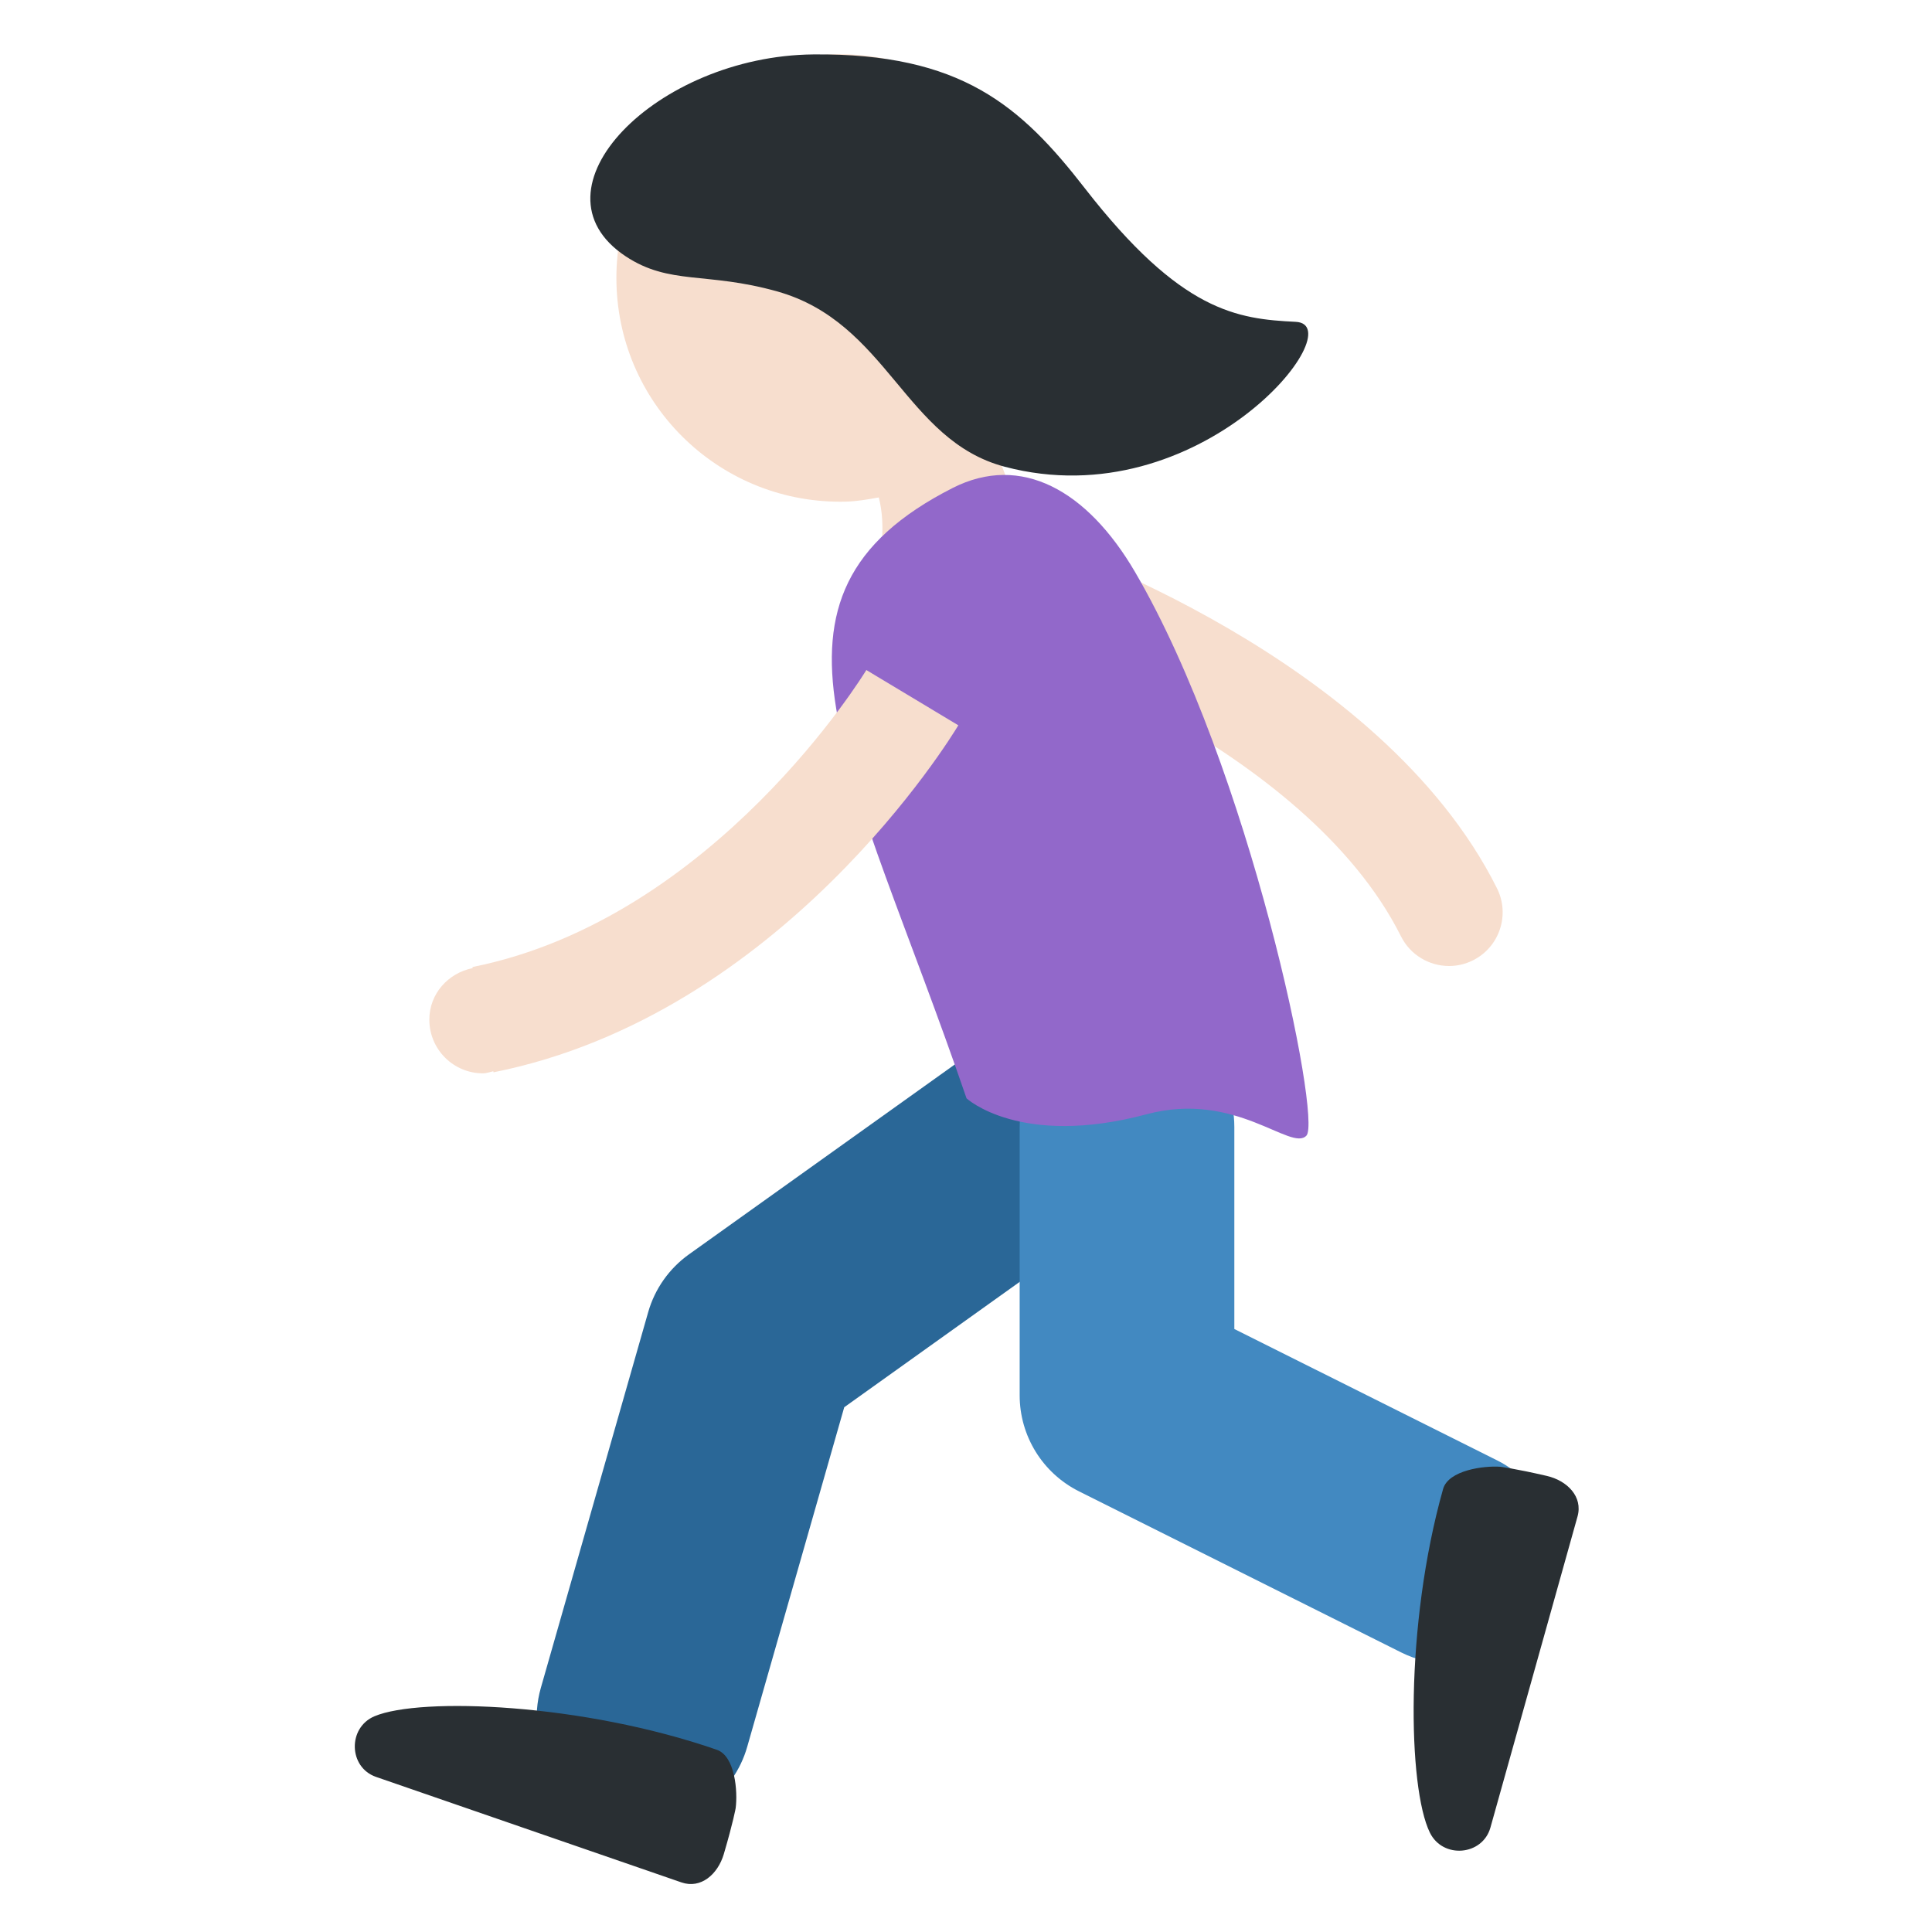
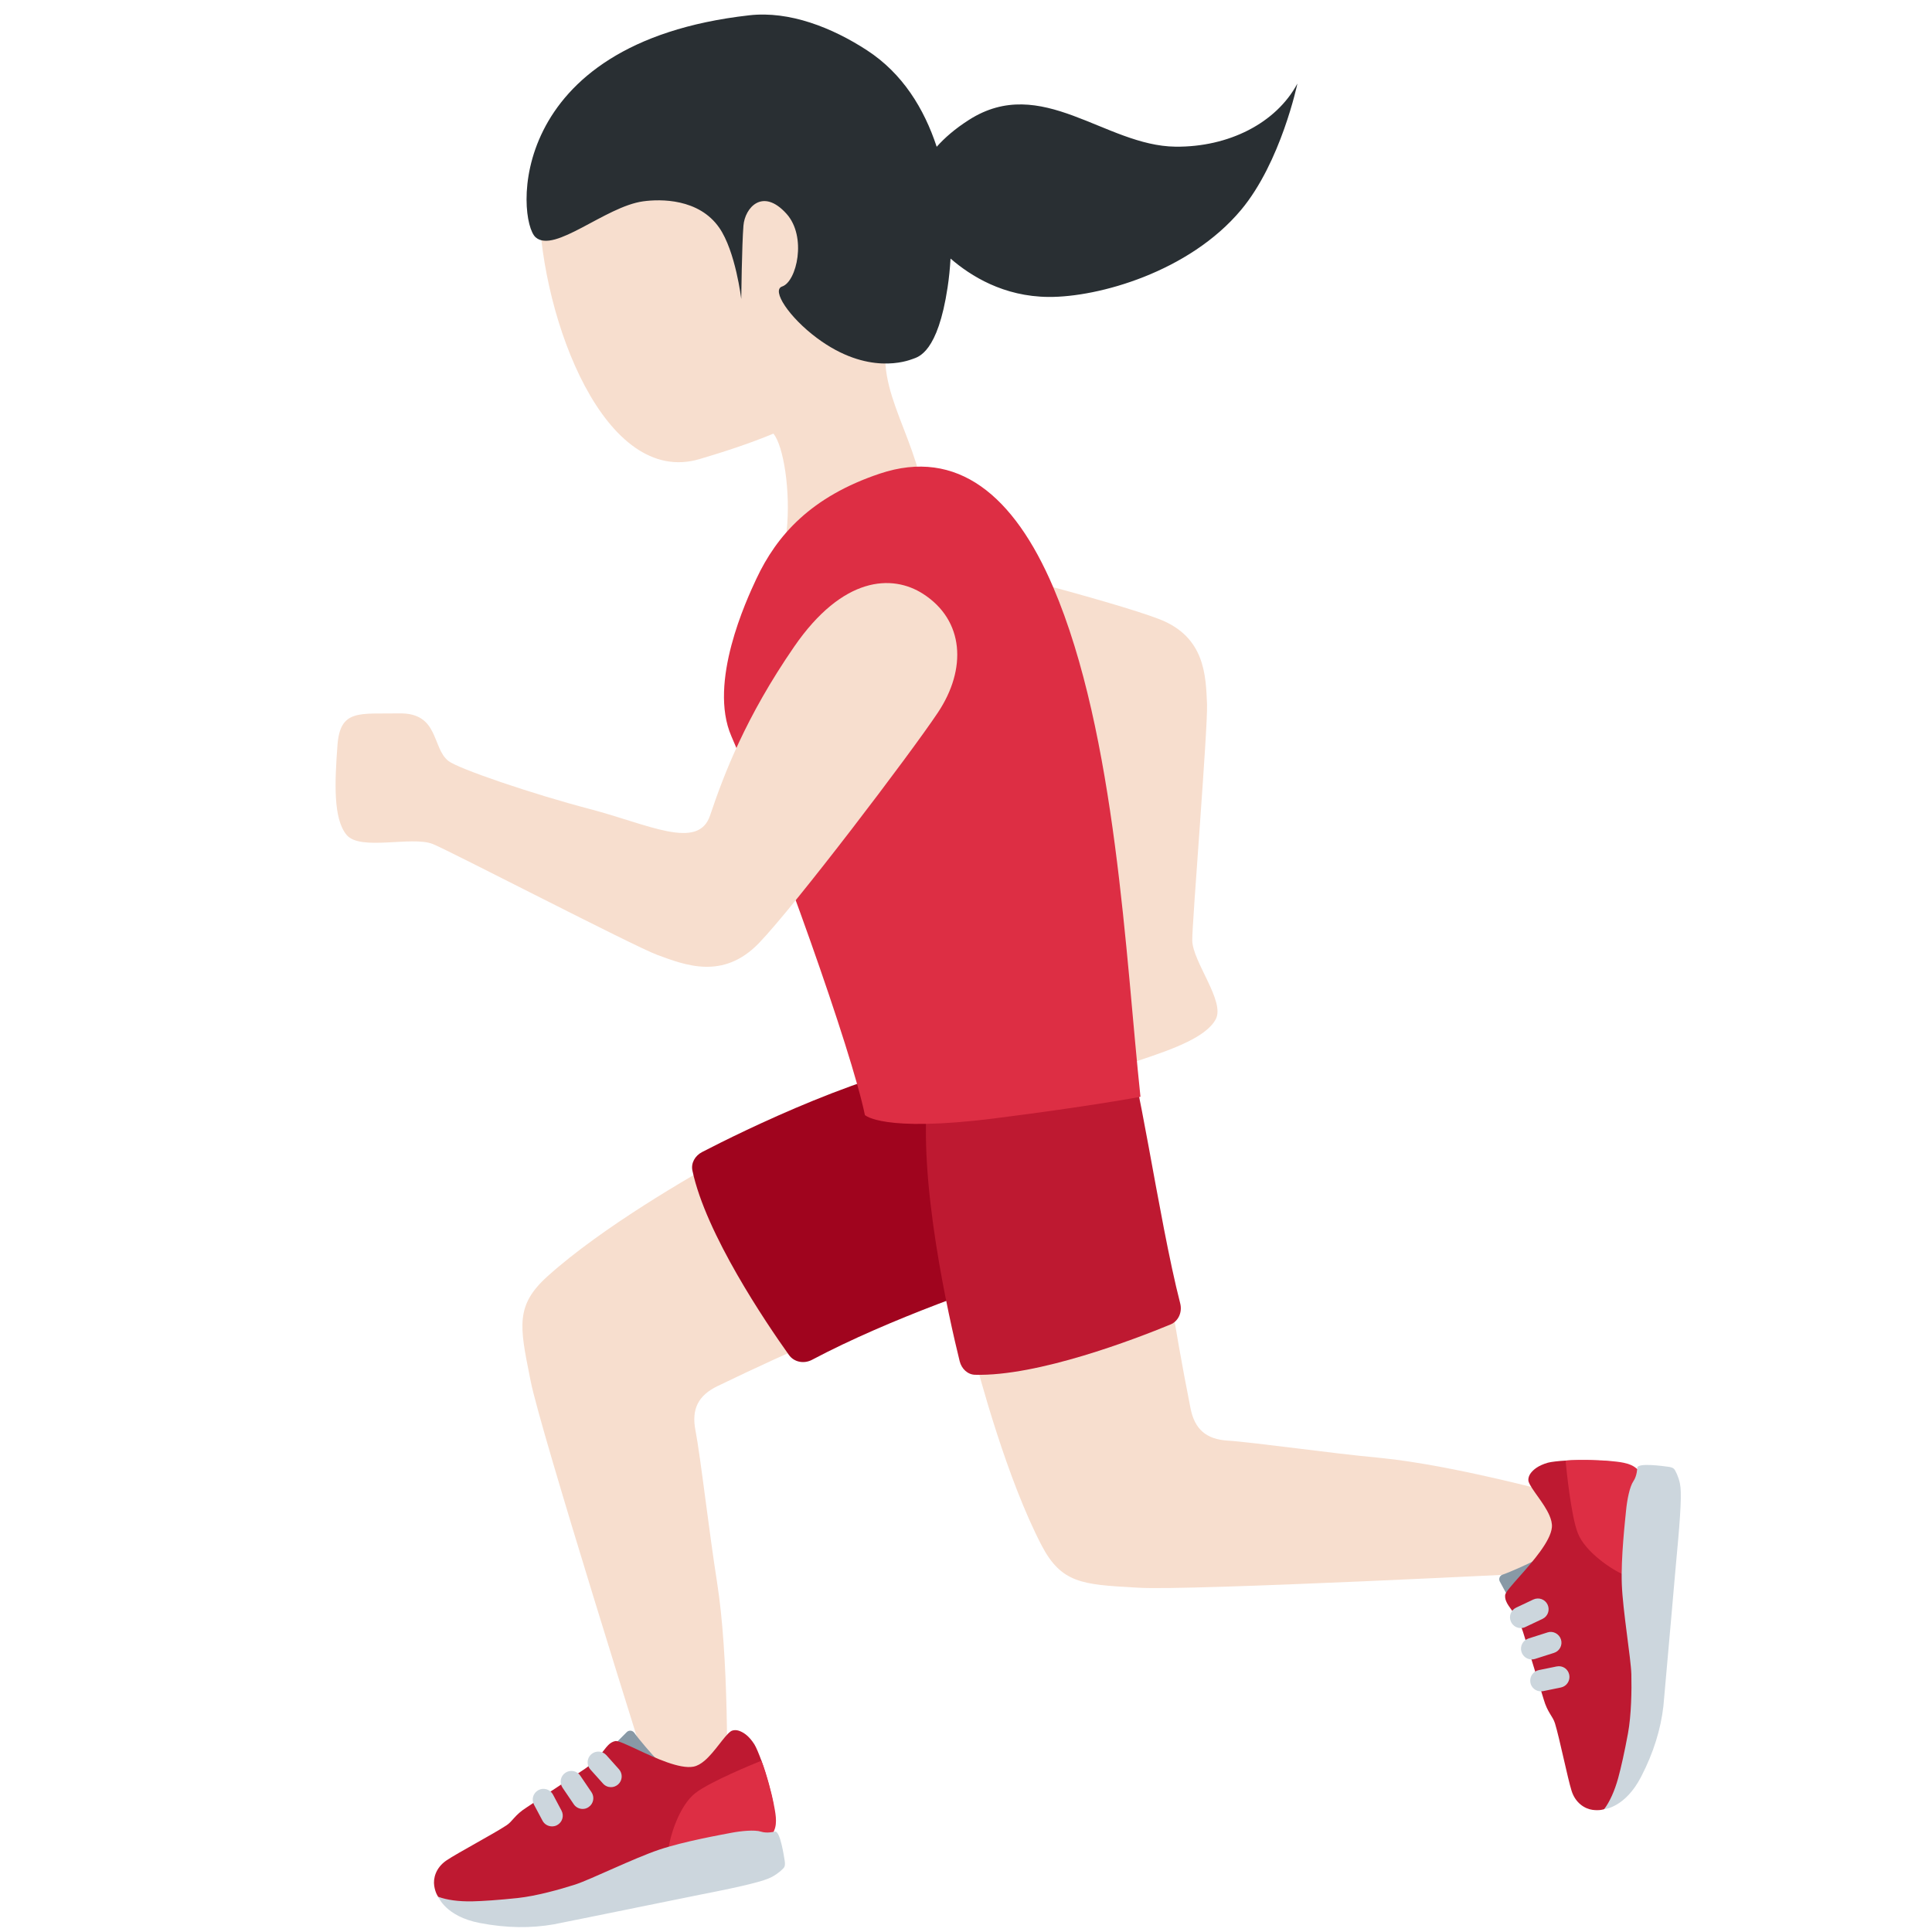
<svg xmlns="http://www.w3.org/2000/svg" viewBox="0 0 36 36">
-   <path fill="#2A6797" d="M12.002 34.001c-.182 0-.367-.025-.55-.078-1.062-.304-1.677-1.41-1.374-2.473l2-7c.124-.435.392-.814.76-1.077l7-5c.896-.642 2.147-.435 2.789.465.642.898.434 2.147-.465 2.789l-6.431 4.595-1.808 6.328c-.251.878-1.051 1.45-1.921 1.451z" />
-   <path fill="#4289C1" d="M26.998 31c-.3 0-.605-.067-.892-.211l-6-3C19.428 27.45 19 26.758 19 26v-5c0-1.104.896-2 2-2s2 .896 2 2v3.764l4.895 2.447c.988.494 1.389 1.695.895 2.684-.352.701-1.058 1.105-1.792 1.105z" />
-   <path fill="#292F33" d="M29.395 28.257c.103-.369-.192-.668-.574-.756-.611-.141-.867-.17-.867-.17-.305-.022-.965.064-1.064.414-.717 2.543-.657 5.569-.246 6.404.242.493.981.429 1.128-.095l1.623-5.797zm-16.697 6.819c.362.125.678-.152.789-.528.177-.601.221-.856.221-.856.04-.303-.007-.967-.35-1.087-2.496-.867-5.52-.986-6.378-.626-.506.213-.486.954.027 1.131l5.691 1.966z" />
-   <path fill="#F7DECE" d="M19.822 5.072c-.059-2.302-1.974-4.12-4.275-4.06-2.302.059-4.119 1.973-4.06 4.275.059 2.302 1.973 4.119 4.275 4.06.211-.005.412-.042.613-.078.061.238.091.539.047.958-.207 1.94 2.472 2.616 2.677.672.116-1.101-.345-1.915-.606-2.688.839-.786 1.361-1.901 1.329-3.139z" />
-   <path fill="#292F33" d="M24.144 5.997c-1.085-.054-2.134-.177-3.928-2.487-1.192-1.536-2.305-2.522-5.061-2.496-2.925.027-5.375 2.516-3.498 3.761.819.543 1.505.285 2.821.654 2.065.578 2.378 2.775 4.244 3.268 3.651.965 6.507-2.647 5.422-2.7z" />
-   <path fill="#F7DECE" d="M27.001 18c-.367 0-.72-.202-.896-.553-1.788-3.576-7.366-5.481-7.423-5.5-.523-.175-.806-.742-.63-1.265.174-.523.735-.809 1.264-.632.261.087 6.418 2.181 8.578 6.502.247.494.047 1.095-.447 1.342-.143.072-.296.106-.446.106z" />
-   <path fill="#9268CA" d="M21.149 10.657c-.89-1.522-2.123-2.212-3.398-1.564-3.992 2.029-1.881 5.138.259 11.373 0 0 1 .927 3.358.296 1.659-.444 2.691.706 2.976.398.285-.309-1.053-6.839-3.195-10.503z" />
-   <path fill="#F7DECE" d="M16.143 12.485c-.028.046-2.825 4.631-7.339 5.534l.004.02C8.351 18.131 8 18.516 8 19c0 .553.448 1 1 1 .068 0 .128-.025.192-.039l.004.02c5.372-1.074 8.529-6.246 8.661-6.466l-1.714-1.03z" />
+   <path fill="#F7DECE" d="M13.483 21.579c-.58.32-2.256 1.279-3.282 2.204-.596.537-.518.928-.329 1.871l.017.085c.186.932 2.106 7.039 2.483 8.232l1.168-.291c.014-.621.043-2.801-.18-4.205-.074-.47-.149-1.036-.217-1.549-.07-.532-.138-1.035-.184-1.273-.077-.396.05-.65.411-.825.772-.374 1.437-.671 1.764-.814l-1.651-3.435zm10.673 5.408c-.533-.065-1.037-.128-1.278-.143-.403-.025-.618-.212-.695-.606-.168-.842-.288-1.56-.345-1.912l-3.74.733c.164.643.671 2.505 1.308 3.732.369.711.767.734 1.726.789l.088.005c.95.057 7.342-.266 8.593-.33l.013-1.205c-.597-.169-2.699-.746-4.114-.885-.476-.044-1.042-.114-1.556-.178z" />
+   <path fill="#8899A6" d="M28.11 29.77l-.166-.306c-.021-.049.003-.106.054-.123.16-.055.483-.203.596-.262-.098.224-.21.582-.335.69-.048.041-.124.059-.149.001z" />
+   <path fill="#BE1931" d="M30.53 27.396c-.13-.104-.427-.155-.613-.173-.129-.013-.464-.023-.746-.007-.127.007-.272.023-.331.04-.185.054-.266.131-.31.185-.053.065-.058.134-.046.169.049.143.284.39.386.625.034.078.054.155.047.226-.025.258-.354.633-.6.911-.148.167-.266.299-.271.35-.005.055.01.102.035.148v.002c.067.123.214.251.314.587.065.217.369 1.205.369 1.205.073.252.17.313.211.449.085.277.235 1.021.309 1.256.074.235.253.336.39.355.138.019.217-.013.217-.013s.322-.145.535-1.352c.154-.872.018-1.007-.098-2.317-.114-1.312.202-2.646.202-2.646z" />
+   <path fill="#DD2E44" d="M30.261 29.344c-.219-.09-.72-.42-.86-.775-.127-.321-.213-1.188-.229-1.353.269-.024.682-.006.815.006.175.017.377.031.498.134l.046.04c-.001 0-.215 1.376-.27 1.948z" />
+   <path fill="#CCD6DD" d="M28.337 30.337c-.075 0-.146-.042-.181-.115-.048-.1-.005-.219.095-.266l.319-.151c.104-.048.22-.004.267.095.047.1.005.219-.095.266l-.319.151c-.028.014-.058.02-.086.02zm.204.584c-.085 0-.163-.054-.19-.139-.034-.105.024-.218.13-.251l.354-.113c.1-.035.217.024.251.13.034.105-.024.218-.13.251l-.354.113c-.02.006-.04.009-.061.009zm.172.595c-.094 0-.177-.065-.196-.16-.021-.108.048-.214.156-.236l.332-.068c.114-.023.214.048.236.156.021.108-.048.214-.156.236l-.332.068c-.014.002-.027.004-.04.004zm2.59-3.873c-.006-.027-.025-.128-.095-.252-.023-.042-.077-.055-.131-.061-.067-.009-.56-.08-.569.02 0 0-.002.148-.072.25-.07.102-.118.352-.136.539-.018.186-.098.887-.08 1.379.018.492.17 1.383.178 1.68.007.297 0 .759-.063 1.101-.063.342-.131.646-.183.834-.067.242-.157.439-.26.578 0 0 .389-.026.687-.602.235-.454.367-.891.416-1.317.004-.032.105-1.168.154-1.736.035-.415.095-1.078.095-1.078.075-.786.093-1.185.059-1.335z" />
+   <path fill="#8899A6" d="M11.438 32.516l.246-.246c.041-.034.102-.027.134.017.098.138.332.406.421.497-.243-.03-.618-.036-.757-.125-.054-.035-.093-.103-.044-.143z" />
+   <path fill="#BE1931" d="M14.401 34.162c.063-.154.027-.453-.008-.637-.025-.127-.11-.452-.205-.717-.043-.119-.099-.254-.132-.306-.104-.162-.201-.217-.266-.244-.077-.033-.145-.018-.175.004-.123.088-.294.383-.489.548-.065.055-.133.095-.204.109-.254.049-.707-.159-1.044-.317-.202-.094-.362-.17-.412-.16-.054.011-.095.038-.132.075l-.002.001h.001c-.099.099-.18.277-.474.468-.189.123-1.051.696-1.051.696-.221.141-.252.252-.37.33-.242.16-.912.515-1.117.653-.204.138-.251.338-.23.475s.074.204.074.204.23.268 1.448.129c.88-.1.97-.269 2.194-.752s2.594-.559 2.594-.559z" />
+   <path fill="#DD2E44" d="M12.457 34.457c.024-.236.198-.809.499-1.045.271-.212 1.079-.542 1.232-.604.1.251.2.652.225.783.033.173.078.37.013.516l-.025.056c0-.001-1.38.184-1.944.294z" />
+   <path fill="#CCD6DD" d="M11.385 33.301c-.055 0-.109-.022-.149-.067L11 32.971c-.073-.082-.066-.209.016-.282.083-.073.207-.067.283.016l.235.263c.073.082.066.209-.016.282-.039.034-.085.051-.133.051zm-.529.406c-.063 0-.127-.031-.165-.088l-.209-.308c-.062-.092-.039-.216.053-.278.089-.061.216-.039.277.053l.209.308c.062.092.039.216-.053.278-.033.024-.072.035-.112.035zm-.57.325c-.071 0-.141-.038-.177-.106l-.159-.299c-.052-.098-.015-.219.083-.271.094-.052.218-.016.271.083l.159.299c.052.098.015.219-.083.271-.029.016-.062.023-.094.023zm4.098.941c.024-.013.116-.06.215-.162.033-.034.031-.089.022-.143-.011-.067-.083-.559-.181-.54 0 0-.143.04-.26.002-.117-.038-.371-.013-.555.022-.184.036-.878.158-1.345.315-.467.157-1.277.556-1.56.648-.283.091-.728.215-1.074.252-.346.037-.657.058-.851.062-.251.004-.466-.025-.628-.085 0 0 .136.366.772.488.502.097.959.099 1.381.025.032-.006 1.15-.231 1.708-.346.408-.084 1.06-.215 1.06-.215.774-.151 1.162-.247 1.296-.323z" />
+   <path fill="#A0041E" d="M13.084 21.466c.738-.382 3.176-1.588 4.842-1.76.152-.016 1.526 3.904 1.341 3.963-.763.246-2.681.897-4.134 1.668-.154.082-.338.044-.433-.09-.431-.605-1.549-2.257-1.798-3.436-.029-.138.048-.276.182-.345z" />
+   <path fill="#BE1931" d="M17.882 25.364c-.196-.795-.794-3.411-.586-5.049.019-.15 3.69-.685 3.69-.685.175-.021.6 3.084 1.005 4.655.043.166-.033.334-.181.395-.667.275-2.474.969-3.643.937-.136-.004-.249-.11-.285-.253z" />
+   <path fill="#F7DECE" d="M14.801 11.245c-.114.64.259 1.431 1.738 1.741 1.479.31 2.554.273 3.324.218.653-.047.563.952.711 1.998.148 1.05.241 2.419.182 2.633-.1.361-.722.479-.439 1.123.283.643.329.995.942.79.613-.205 1.222-.427 1.396-.759.174-.332-.43-1.065-.439-1.463-.007-.294.293-3.972.275-4.405-.022-.528-.035-1.251-.884-1.582-.849-.331-4.108-1.174-4.972-1.342-.912-.177-1.683.199-1.834 1.048z" />
+   <path fill="#F7DECE" d="M16.495 6.612c.31-.401.546-.872.661-1.455.409-2.083-.794-4.073-2.688-4.444-1.893-.372-4.483 1.029-4.425 3.151.057 2.107 1.229 5.214 2.993 4.69.466-.138.932-.29 1.375-.474.189.224.325 1.081.247 1.815-.2 1.87 2.381 2.065 2.579.192.157-1.482-.768-2.424-.742-3.475z" />
+   <path fill="#292F33" d="M21.903 2.733c-1.311-.014-2.496-1.36-3.845-.501-.264.168-.456.337-.604.503-.234-.711-.636-1.367-1.299-1.798C15.507.515 14.712.2 13.961.285 9.384.801 9.632 4.111 9.98 4.421c.348.31 1.299-.572 2.002-.669.328-.046 1.041-.053 1.419.49.306.44.411 1.33.411 1.33s.012-1.012.041-1.368c.027-.332.356-.714.801-.222.387.428.19 1.268-.079 1.356-.207.068.129.575.648.961.946.704 1.681.428 1.786.389.106-.039.465-.118.648-1.333.026-.169.044-.35.055-.537.374.324.987.709 1.827.715.929.007 2.619-.466 3.586-1.621.744-.889 1.05-2.355 1.05-2.355-.395.738-1.283 1.187-2.272 1.176z" />
+   <path fill="#DD2E44" d="M19.624 10.939c-.728-1.703-1.783-2.597-3.229-2.114-1.285.43-1.922 1.151-2.301 1.96-.184.393-.901 1.933-.466 2.933.851 1.956 2.243 5.863 2.488 7.059 0 0 .322.326 2.403.064 1.823-.23 2.732-.404 2.732-.404-.277-2.594-.452-6.747-1.627-9.498z" />
+   <path fill="#F7DECE" d="M17.202 11.067c-.577-.372-1.499-.331-2.404.983-.905 1.314-1.308 2.376-1.568 3.148-.221.655-1.157.16-2.236-.122-1.083-.284-2.455-.752-2.639-.897-.311-.245-.172-.898-.914-.886-.742.013-1.103-.086-1.153.595-.05.681-.083 1.364.17 1.669.253.305 1.212.016 1.604.169.289.113 3.749 1.905 4.178 2.064.524.194 1.233.476 1.901-.216.668-.692 2.819-3.522 3.335-4.296.543-.814.491-1.718-.274-2.211z" />
</svg>
